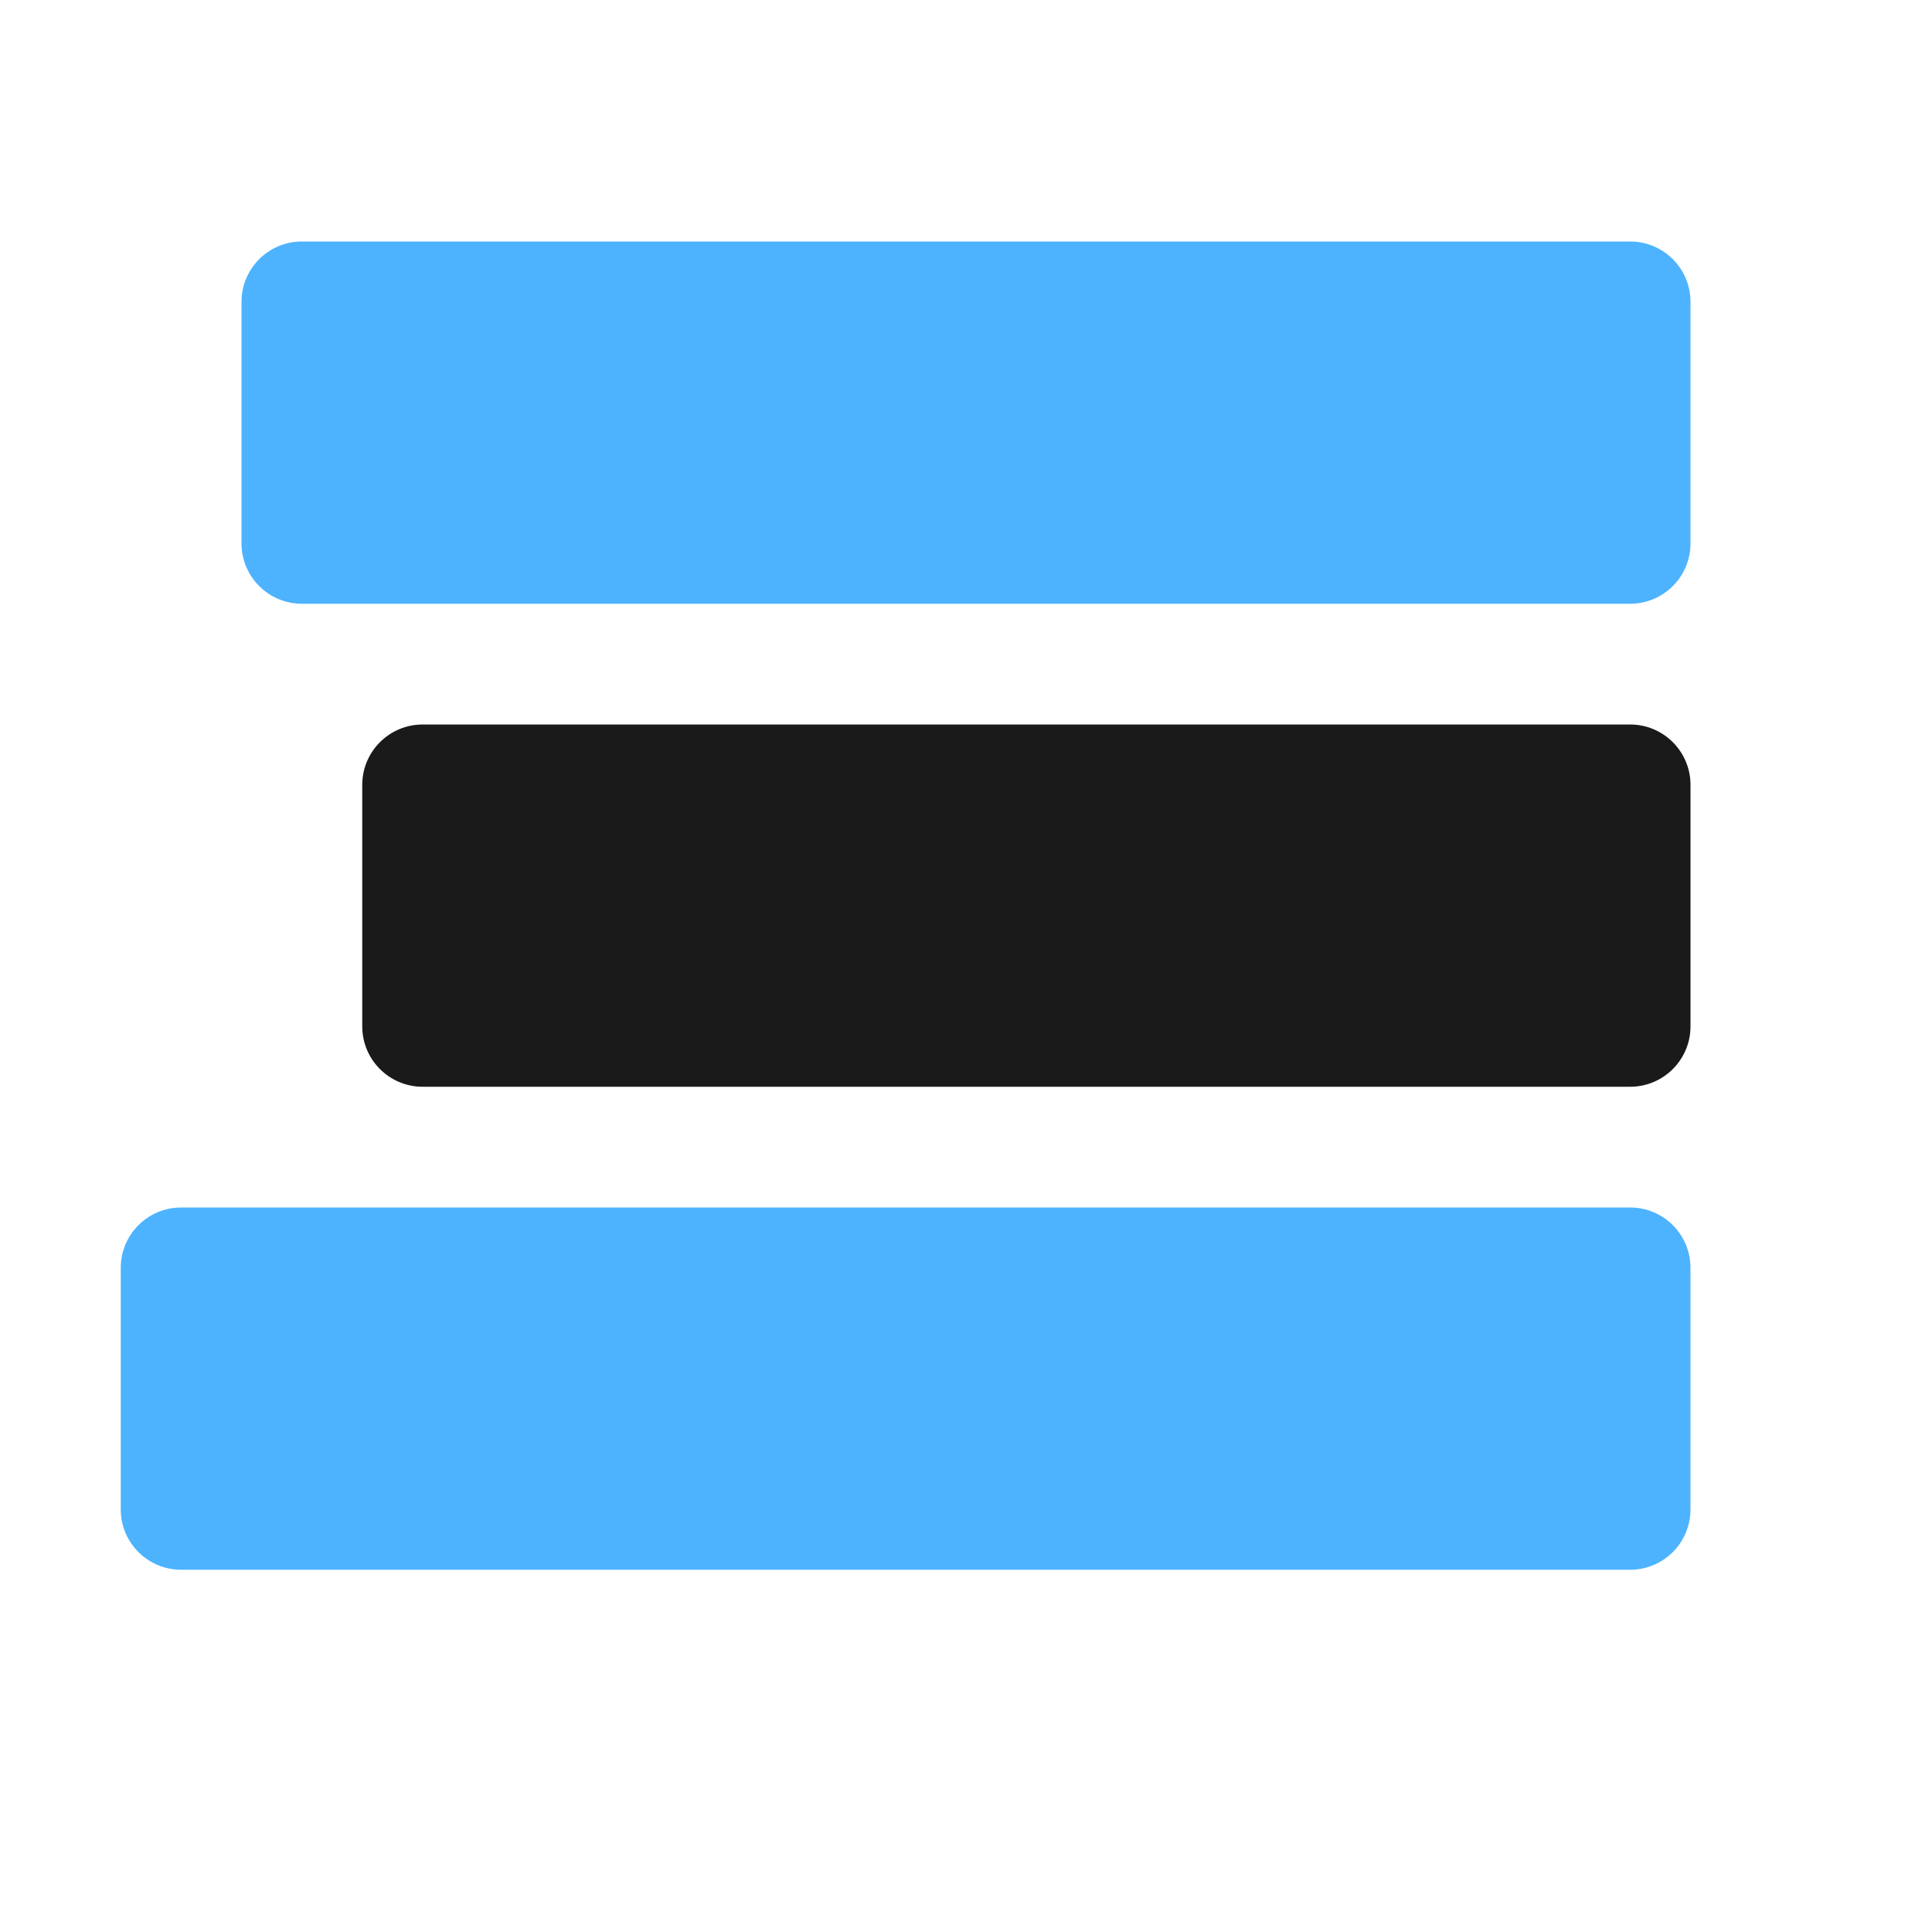
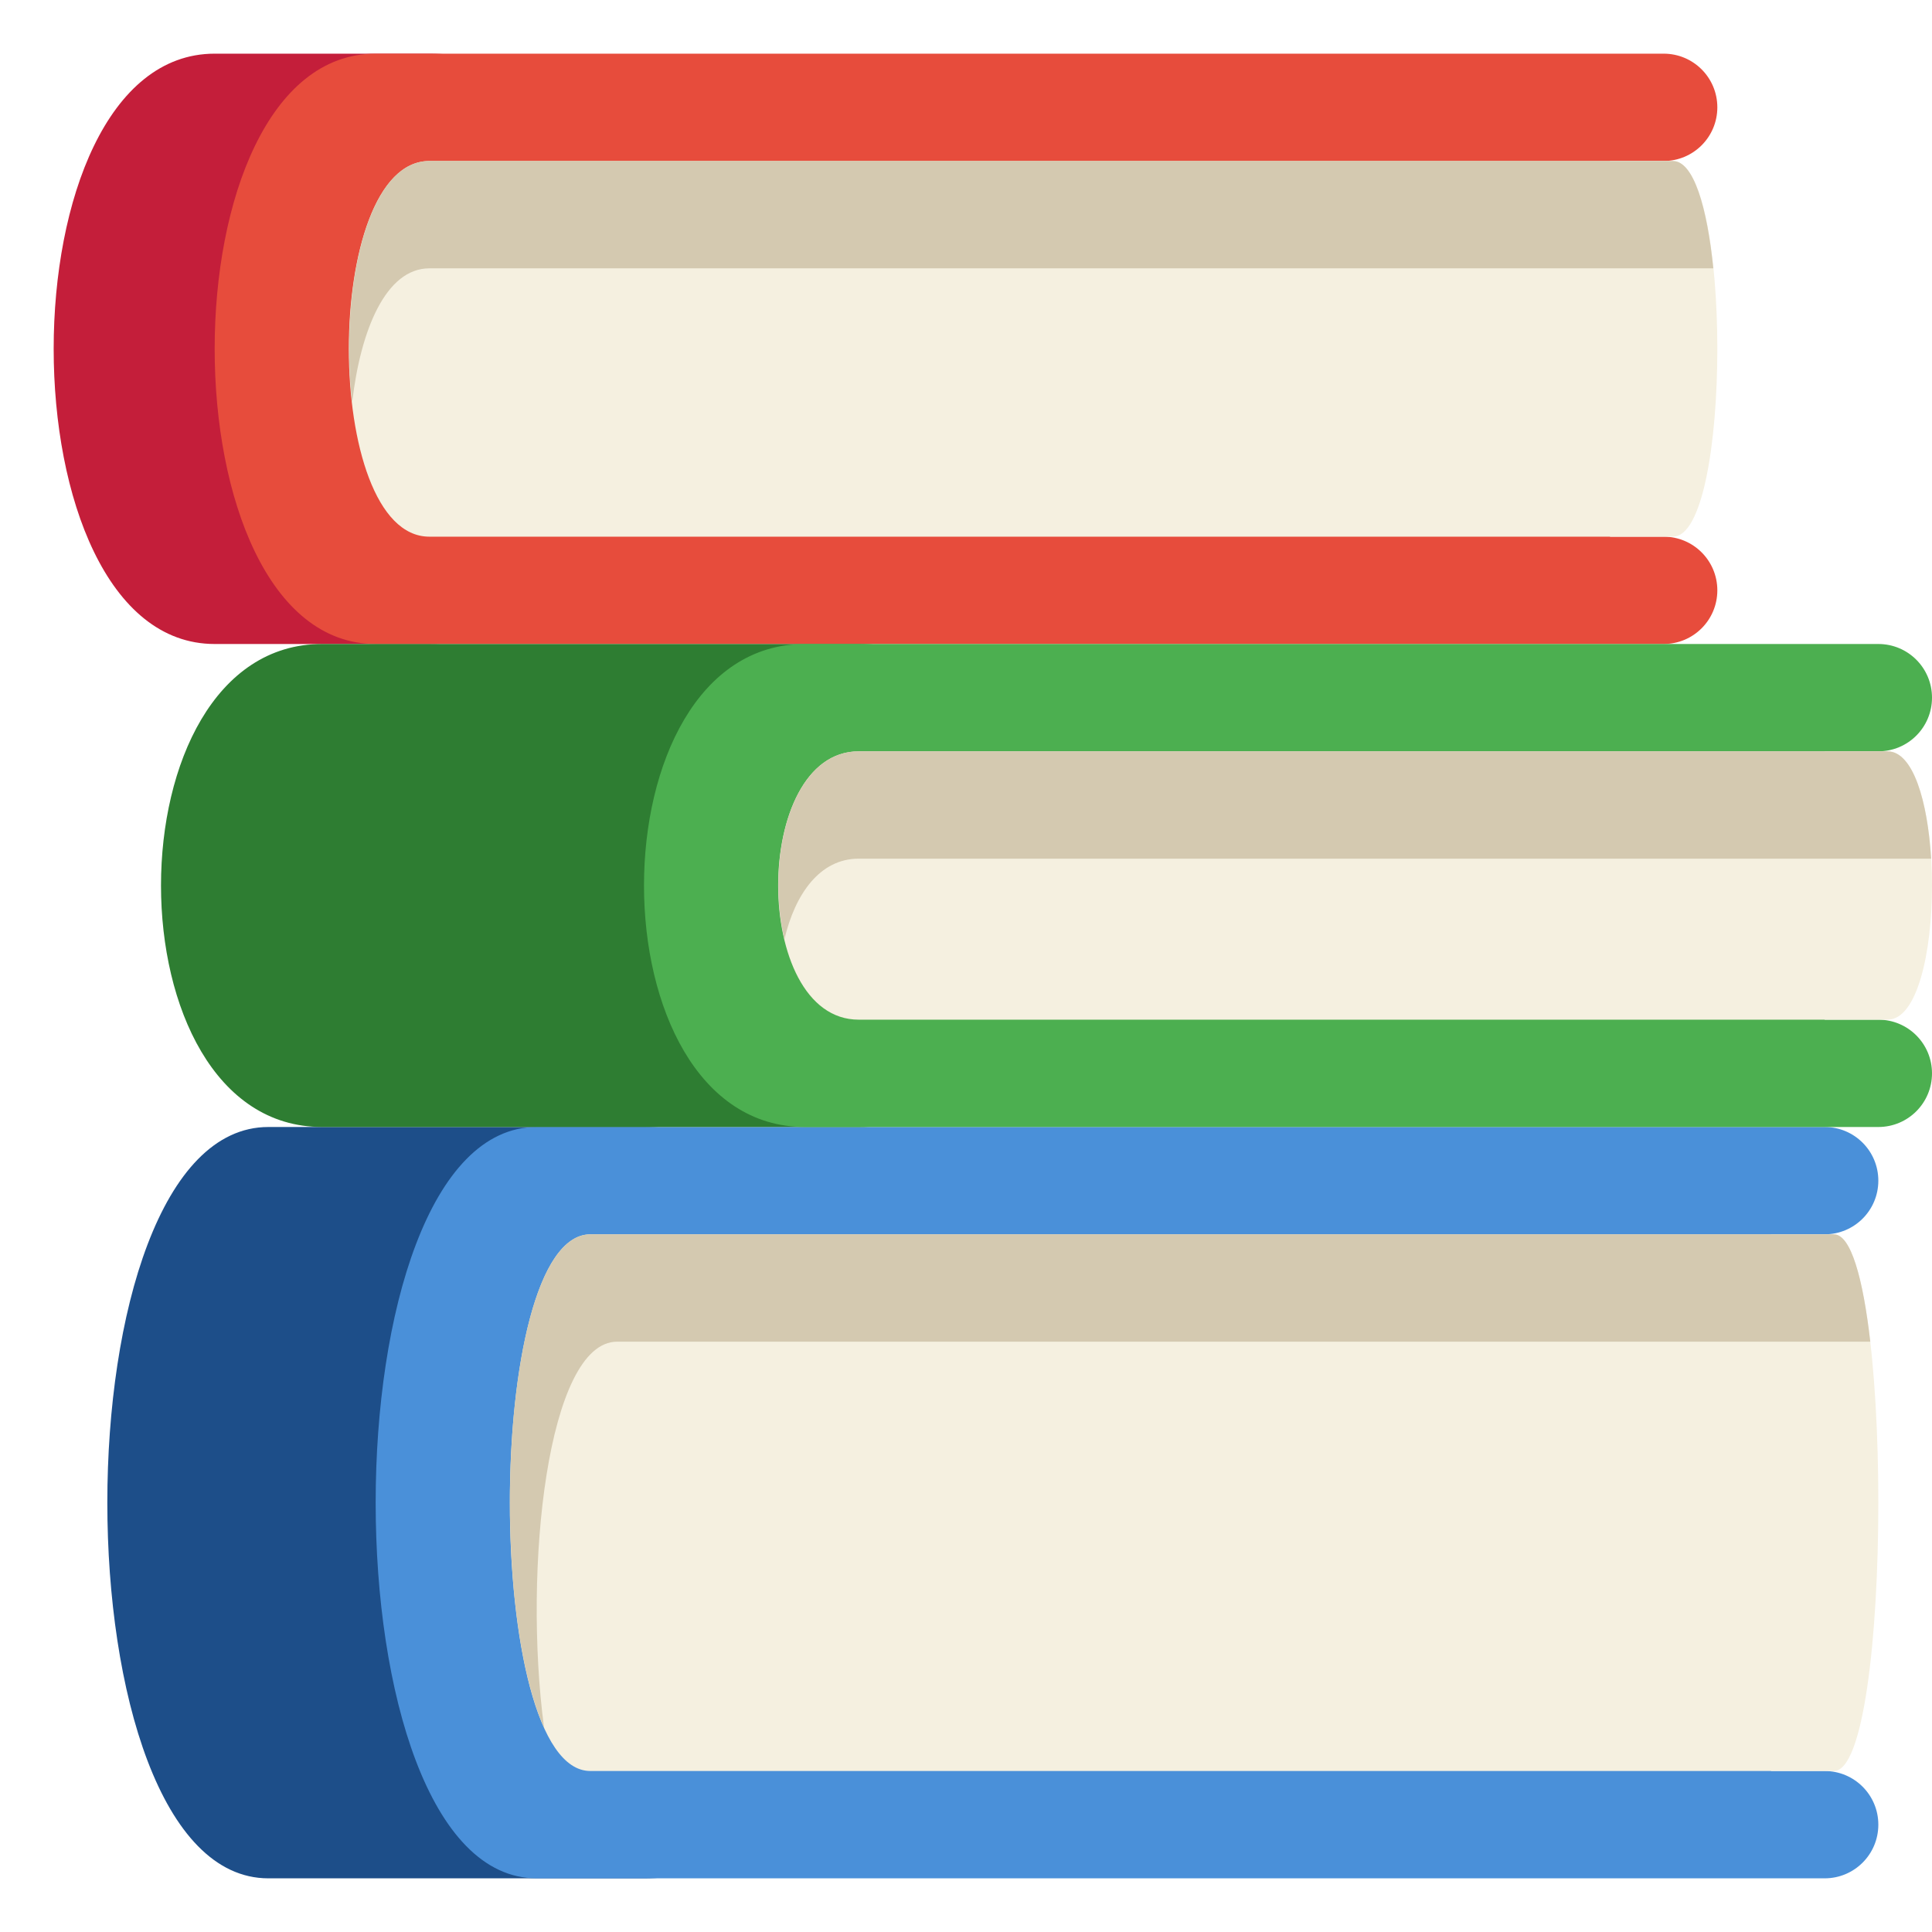
- <svg xmlns="http://www.w3.org/2000/svg" viewBox="0 0 16 16">
-   <rect x="2" y="2" width="12" height="3" rx="0.5" fill="#4DB3FF" />
-   <rect x="3" y="6" width="11" height="3" rx="0.5" fill="#1a1a1a" />
-   <rect x="1" y="10" width="13" height="3" rx="0.5" fill="#4DB3FF" />
+ <svg xmlns="http://www.w3.org/2000/svg" viewBox="0 0 36 36">
+   <path fill="#1D4E89" d="M15 31c0 2.209-.791 4-3 4H5c-4 0-4-14 0-14h7c2.209 0 3 1.791 3 4v6z" />
+   <path fill="#4A90D9" d="M34 33h-1V23h1c.553 0 1-.447 1-1s-.447-1-1-1H10c-4 0-4 14 0 14h24c.553 0 1-.447 1-1s-.447-1-1-1z" />
+   <path fill="#F5F0E0" d="M34.172 33H11c-2 0-2-10 0-10h23.172c1.104 0 1.104 10 0 10z" />
+   <path fill="#D4C9B0" d="M11.5 25h23.35c-.135-1.175-.36-2-.678-2H11c-1.651 0-1.938 6.808-.863 9.188C9.745 29.229 10.199 25 11.5 25z" />
+   <path fill="#C41E3A" d="M12 8c0 2.209-1.791 4-4 4H4C0 12 0 1 4 1h4c2.209 0 4 1.791 4 4v3z" />
+   <path fill="#E74C3C" d="M31 10h-1V3h1c.553 0 1-.447 1-1s-.447-1-1-1H7C3 1 3 12 7 12h24c.553 0 1-.447 1-1s-.447-1-1-1z" />
+   <path fill="#F5F0E0" d="M31.172 10H8c-2 0-2-7 0-7h23.172c1.104 0 1.104 7 0 7z" />
+   <path fill="#D4C9B0" d="M8 5h23.925c-.114-1.125-.364-2-.753-2H8C6.807 3 6.331 5.489 6.562 7.5 6.718 6.142 7.193 5 8 5z" />
+   <path fill="#2E7D32" d="M20 17c0 2.209-1.791 4-4 4H6c-4 0-4-9 0-9h10c2.209 0 4 1.791 4 4v1z" />
+   <path fill="#4CAF50" d="M35 19h-1v-5h1c.553 0 1-.447 1-1s-.447-1-1-1H15c-4 0-4 9 0 9h20c.553 0 1-.447 1-1s-.447-1-1-1z" />
+   <path fill="#F5F0E0" d="M35.172 19H16c-2 0-2-5 0-5h19.172c1.104 0 1.104 5 0 5z" />
+   <path fill="#D4C9B0" d="M16 16h19.984c-.065-1.062-.334-2-.812-2H16c-1.274 0-1.733 2.027-1.383 3.5.198-.839.657-1.5 1.383-1.5z" />
</svg>
